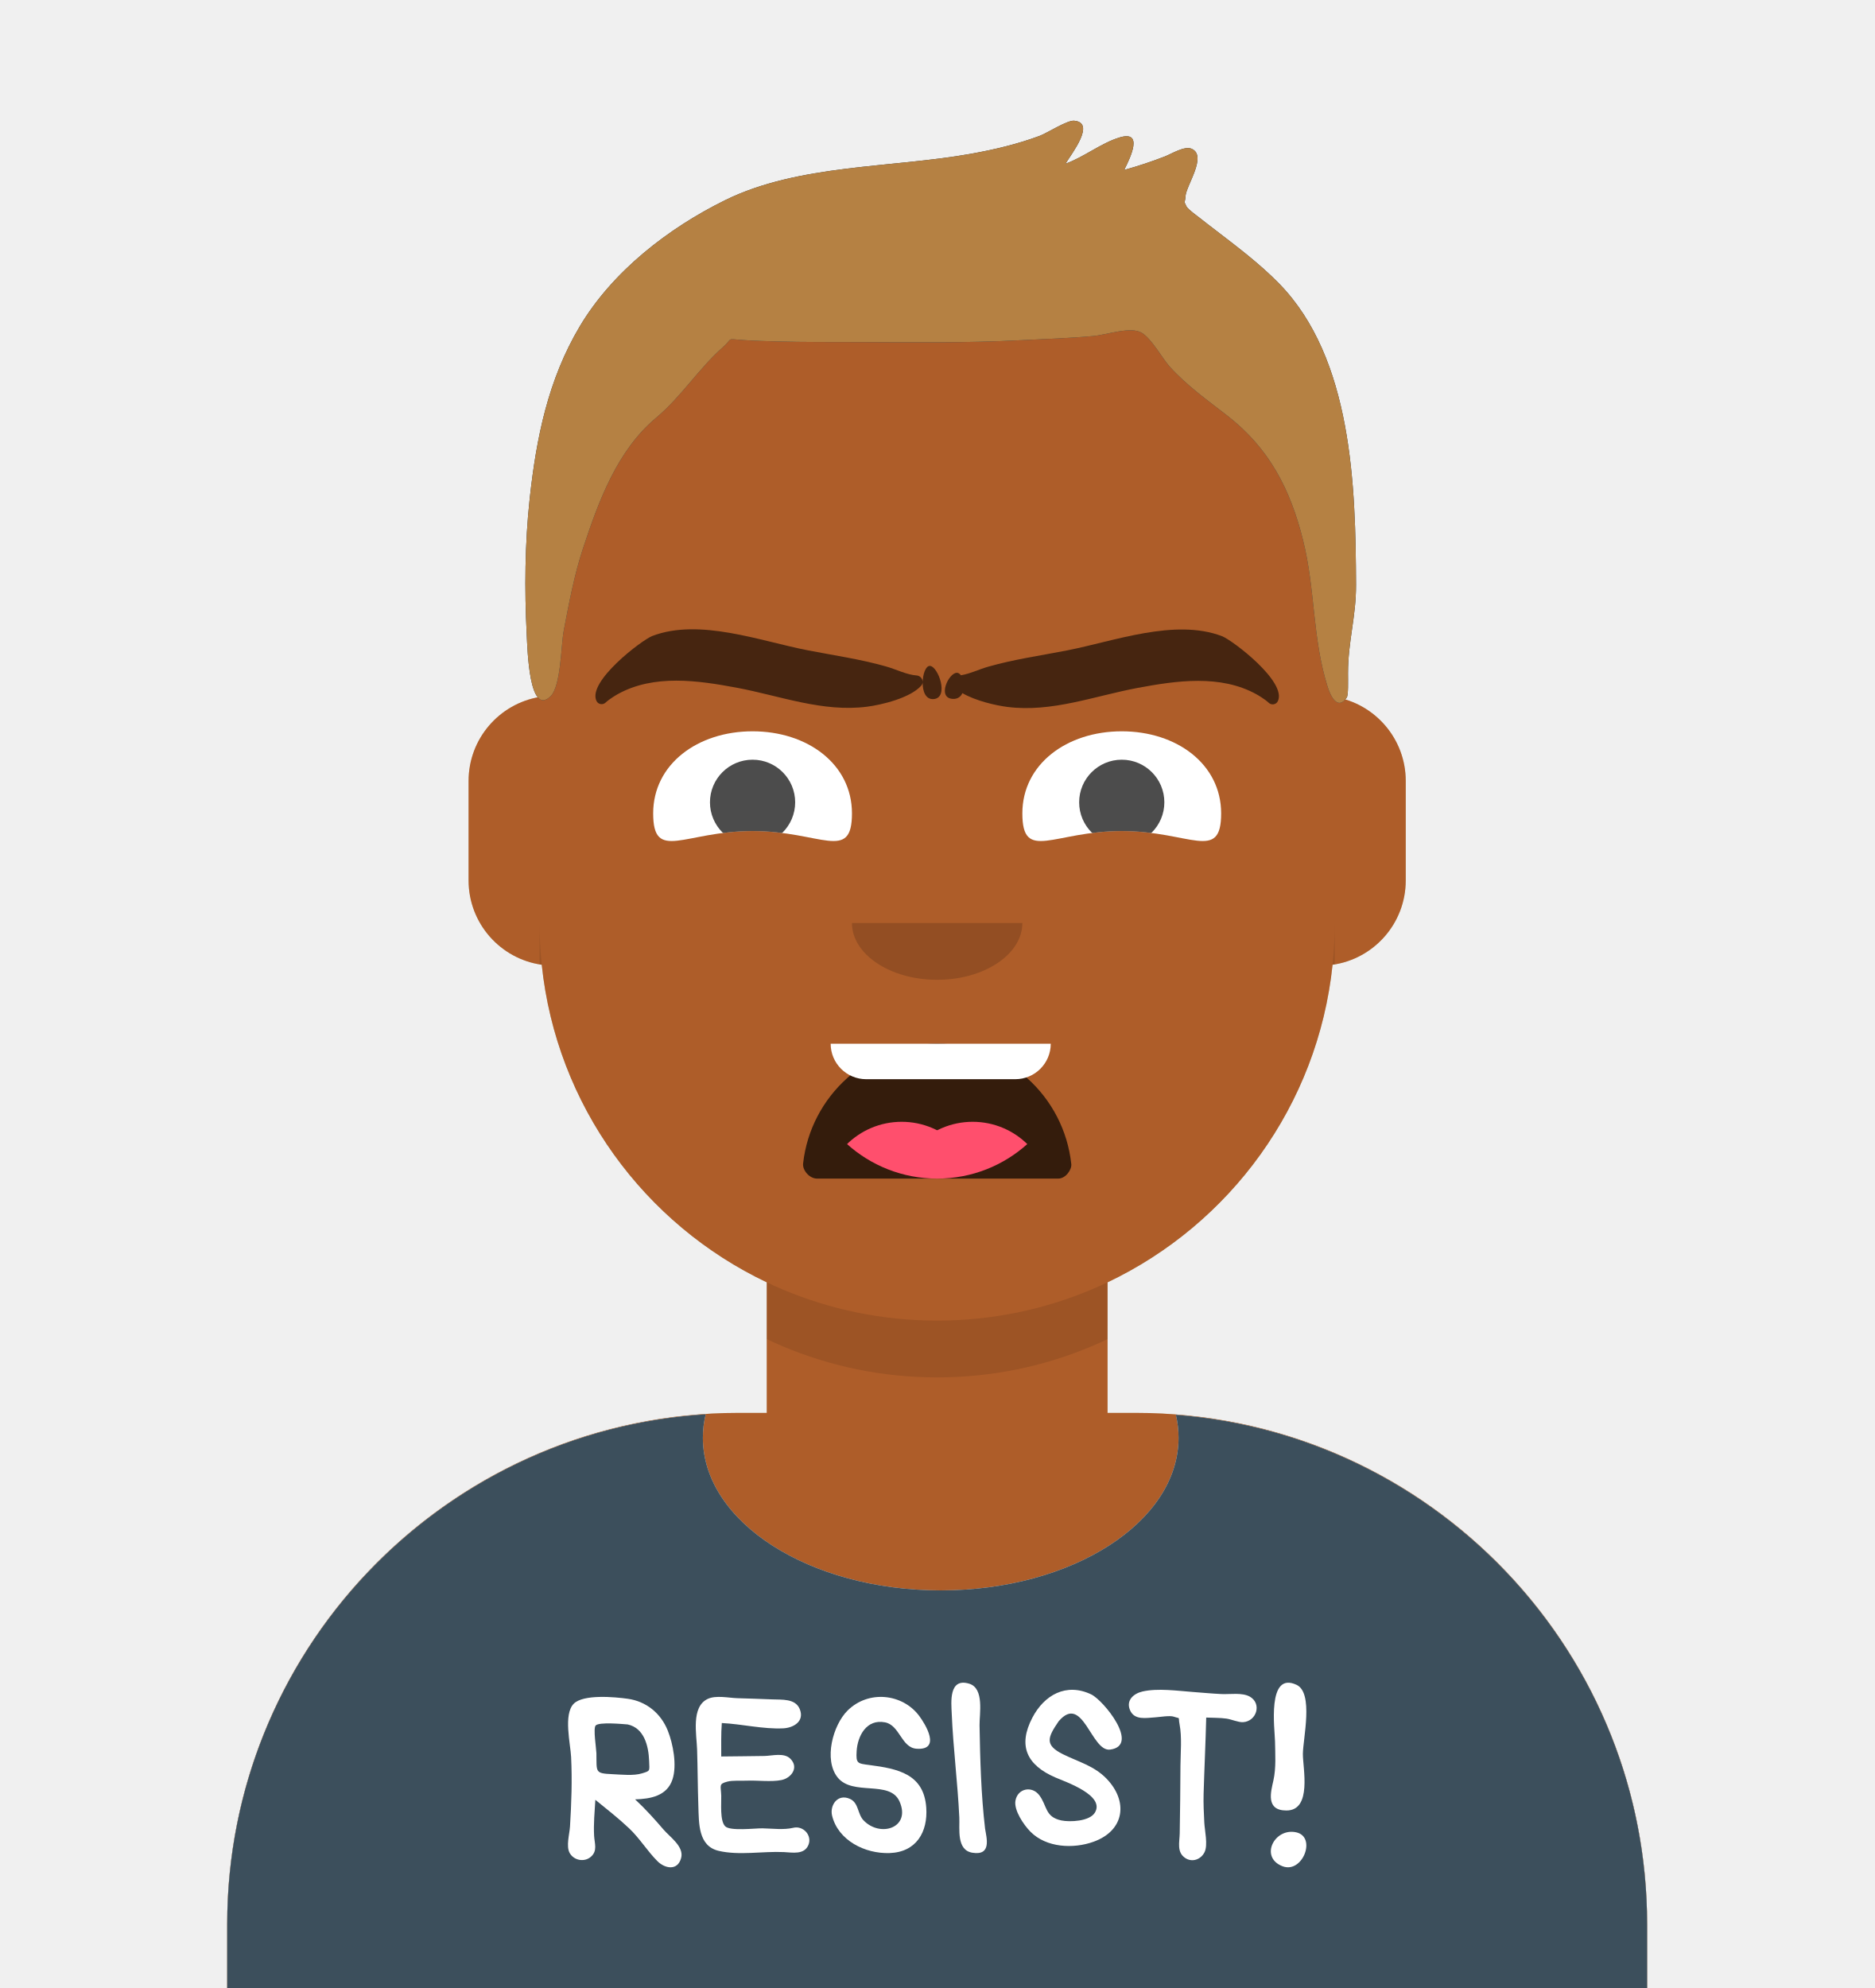
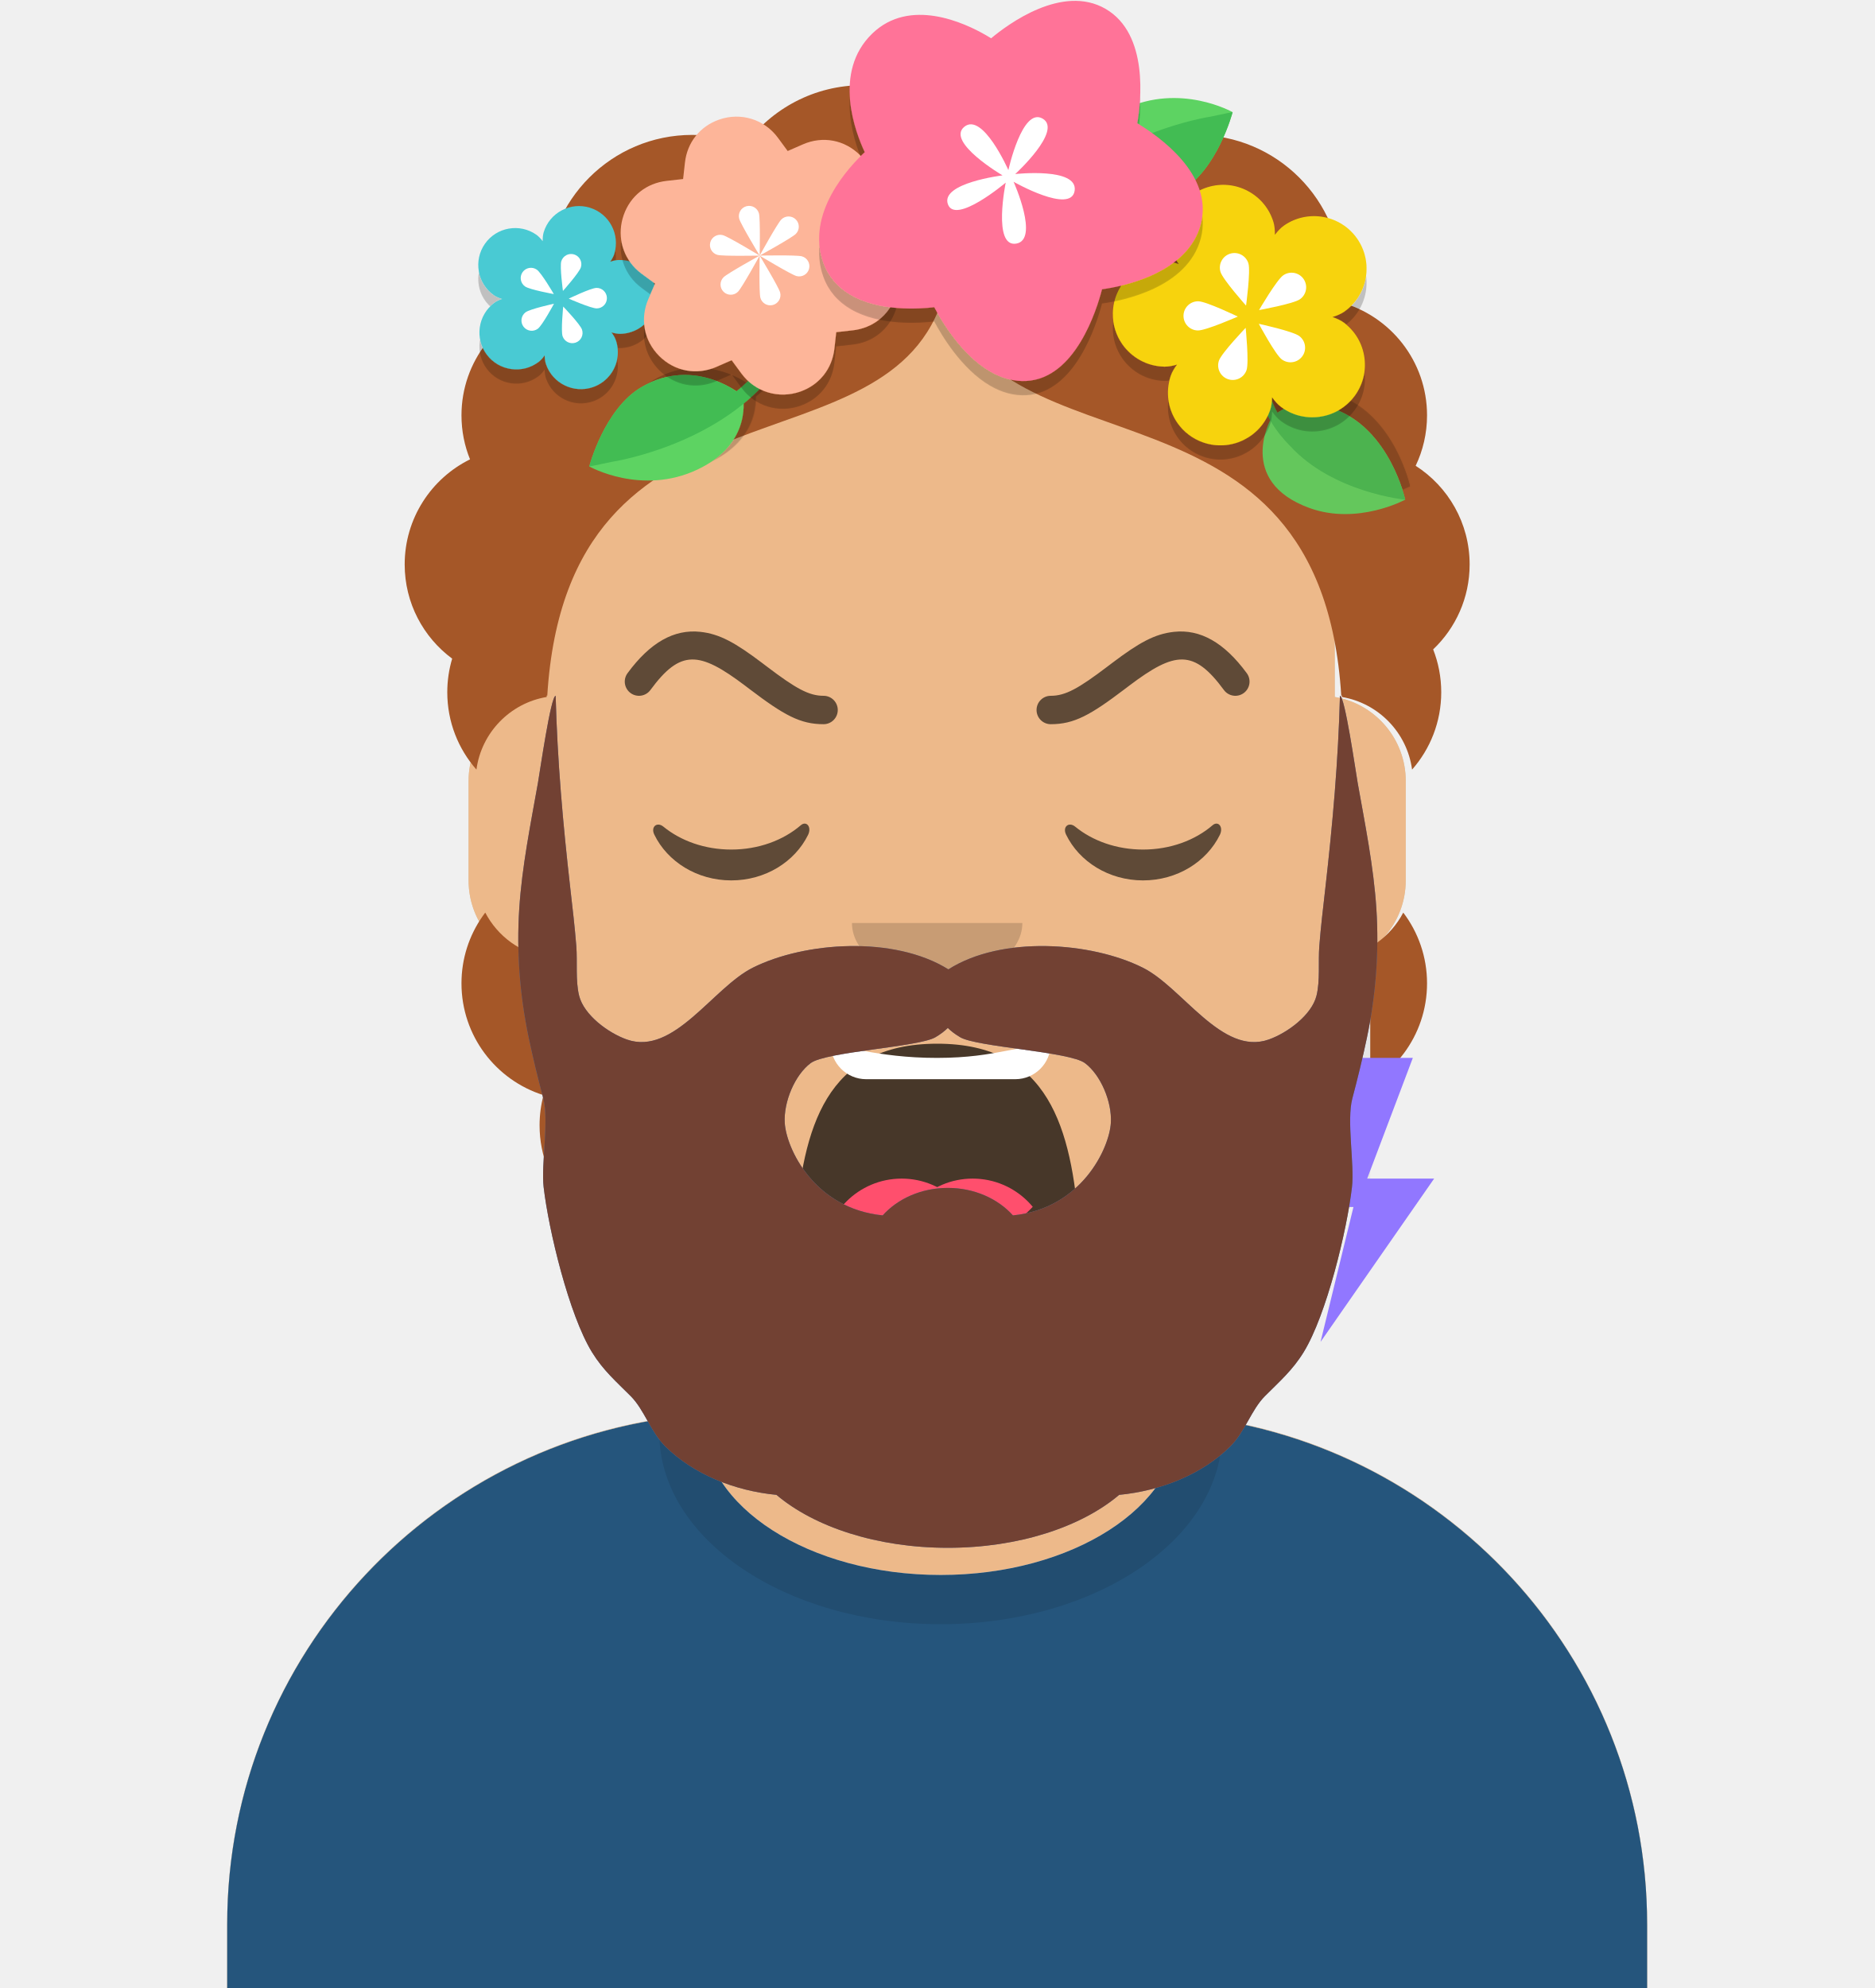
<svg xmlns="http://www.w3.org/2000/svg" xmlns:xlink="http://www.w3.org/1999/xlink" width="264px" height="280px" viewBox="0 0 264 280" version="1.1">
  <defs>
    <path d="M100,0 C130.928,-5.68137151e-15 156,25.072 156,56 L156.001,62.166 C161.676,63.119 166,68.054 166,74 L166,88 C166,94.052 161.519,99.058 155.694,99.881 C153.628,119.686 141.238,136.422 124.001,144.61 L124,163 L128,163 C167.765,163 200,195.235 200,235 L200,244 L0,244 L0,235 C-4.86974701e-15,195.235 32.235,163 72,163 L76,163 L76,144.611 C58.763,136.422 46.372,119.687 44.305,99.881 C38.481,99.058 34,94.052 34,88 L34,74 C34,68.054 38.325,63.118 44,62.166 L44,56 C44,25.072 69.072,5.68137151e-15 100,0 Z" id="transparent_path-1" />
    <path d="M83,36.348 C83,52.629 105.162,65.828 132.5,65.828 C159.838,65.828 182,52.629 182,36.348 C182,34.985 181.845,33.645 181.544,32.331 C210.784,41.488 232,68.792 232,101.052 L232,110 L32,110 L32,101.052 C32,68.397 53.739,40.82 83.534,32.002 C83.182,33.421 83,34.871 83,36.348 Z" id="transparent_path-3" />
    <rect id="transparent_path-5" x="0" y="0" width="264" height="280" />
    <path d="M74,0 C114.869,0 148,33.131 148,74 L148,84.148 L148,197.608 C135.525,187.237 119.491,181 102,181 L102,181 L98,181 L98,162.611 C115.531,154.283 128.048,137.115 129.791,116.867 C135.569,116.002 140,111.019 140,105 L140,105 L140,92 C140,87.354 137.359,83.324 133.497,81.33 C132.724,81.05 131.952,80.748 131.181,80.426 C130.795,80.32 130.401,80.233 130,80.166 L130,80.166 L130,79.917 C117.224,74.234 104.878,63.071 96.11,47.885 C93.175,42.801 90.831,37.595 89.066,32.397 C80.431,42.941 67.745,53.602 52.342,62.495 C42.778,68.017 33.147,72.291 24,75.266 L24,137.247 C29.602,148.318 38.773,157.278 50,162.611 L50,162.611 L50,181 L46,181 C38.327,181 30.935,182.2 24,184.423 L24,230 C24,244.106 13.569,255.776 0,257.716 L0,74 C0,33.131 33.131,0 74,0 Z" id="transparent_path-7" />
  </defs>
  <g id="transparent_Avataaar/Default" stroke="none" stroke-width="1" fill="none" fill-rule="evenodd">
    <g id="transparent_Body" transform="translate(32, 36)">
      <mask id="transparent_mask-2" fill="white">
        <use xlink:href="#transparent_path-1" />
      </mask>
      <use fill="#D0C6AC" xlink:href="#transparent_path-1" />
-       <g id="transparent_Skin-Color" mask="url(#transparent_mask-2)" fill="#AE5D29">
+       <g id="transparent_Skin-Color" mask="url(#transparent_mask-2)" fill="#EDB98A">
        <g transform="translate(-32, 0)" id="transparent_Color">
          <rect x="0" y="0" width="264" height="244" />
        </g>
      </g>
      <path d="M44,94 C44,124.928 69.072,150 100,150 C130.928,150 156,124.928 156,94 L156,94 L156,102 C156,132.928 130.928,158 100,158 C69.072,158 44,132.928 44,102 Z" id="transparent_Neck-Shadow" fill-opacity="0.1" fill="#000000" mask="url(#transparent_mask-2)" />
    </g>
    <g id="transparent_Clothing" transform="translate(0, 170)">
      <defs>
-         <path d="M99,32.5 C99,44.374 113.998,54 132.5,54 C151.002,54 166,44.374 166,32.5 C166,31.402 165.872,30.323 165.624,29.269 C202.76,32.137 232,63.18 232,101.052 L232,110 L32,110 L32,101.052 C32,62.834 61.776,31.571 99.395,29.197 C99.134,30.274 99,31.377 99,32.5 Z" id="graphic_shirt_path-1" />
+         <path d="M99,30.348 C99,42.211 113.998,51.828 132.5,51.828 C151.002,51.828 166,42.211 166,30.348 C166,29.995 165.987,29.644 165.96,29.295 C202.936,32.325 232,63.294 232,101.052 L232,110 L32,110 L32,101.052 C32,62.952 61.593,31.764 99.047,29.219 C99.015,29.595 99,29.97 99,30.348 Z" id="shirt_crew_neck_path-1" />
      </defs>
-       <g id="graphic_shirt_Clothing/Graphic-Shirt" stroke="none" stroke-width="1" fill="none" fill-rule="evenodd">
-         <mask id="graphic_shirt_mask-2" fill="white">
-           <use xlink:href="#graphic_shirt_path-1" />
+       <g id="shirt_crew_neck_Clothing/Shirt-Crew-Neck" stroke="none" stroke-width="1" fill="none" fill-rule="evenodd">
+         <mask id="shirt_crew_neck_mask-2" fill="white">
+           <use xlink:href="#shirt_crew_neck_path-1" />
        </mask>
-         <use id="graphic_shirt_Clothes" fill="#E6E6E6" xlink:href="#graphic_shirt_path-1" />
-         <g id="graphic_shirt_Fabric-Color" mask="url(#graphic_shirt_mask-2)" fill="#3C4F5C">
-           <rect id="graphic_shirt_🖍Color" x="0" y="0" width="264" height="110" />
+         <use id="shirt_crew_neck_Clothes" fill="#E6E6E6" xlink:href="#shirt_crew_neck_path-1" />
+         <g id="shirt_crew_neck_Fabric-Color" mask="url(#shirt_crew_neck_mask-2)" fill="#25557C">
+           <rect id="shirt_crew_neck_🖍Color" x="0" y="0" width="264" height="110" />
        </g>
-         <g id="graphic_shirt_Graphic" fill="#FFFFFF" transform="translate(77, 58)">
-           <g id="resist_Clothing/Graphic/Resist" stroke="none" stroke-width="1" fill="none" fill-rule="evenodd">
-             <g id="resist_Resist" transform="translate(3, 9)" fill="#FFFFFF">
-               <path d="M102.565,21.071 C99.483,20.405 97.373,24.606 100.653,25.855 C103.468,26.927 105.498,21.71 102.565,21.071" id="resist_!" />
-               <path d="M101.191,18 C104.848,18 103.499,12.019 103.512,10.035 C103.526,7.898 105.057,1.439 102.623,0.301 C98.406,-1.67 99.562,6.626 99.588,8.269 C99.616,10.085 99.755,11.989 99.359,13.777 C99.01,15.357 98.23,18 101.191,18" id="resist_H" />
-               <path d="M96.058,1.974 C94.976,1.352 93.257,1.654 92.071,1.6 C90.722,1.539 89.381,1.405 88.036,1.307 C85.859,1.147 83.08,0.744 80.918,1.239 C79.692,1.519 78.58,2.464 79.157,3.847 C79.777,5.336 81.46,4.952 82.737,4.877 C83.322,4.842 84.77,4.588 85.342,4.788 C86.339,5.139 85.915,4.68 86.143,5.855 C86.492,7.662 86.283,9.855 86.268,11.693 C86.242,14.867 86.232,18.057 86.165,21.229 C86.139,22.465 85.724,23.861 86.922,24.677 C87.92,25.357 89.138,24.902 89.655,23.884 C90.169,22.871 89.681,20.817 89.626,19.688 C89.56,18.341 89.49,17.012 89.529,15.663 C89.633,12.078 89.811,8.496 89.897,4.909 C90.84,4.955 91.819,4.927 92.753,5.058 C93.436,5.154 94.418,5.594 95.075,5.559 C96.974,5.458 97.769,2.972 96.058,1.974" id="resist_C" />
-               <path d="M67.722,8.813 C67.71,8.76 67.64,8.169 67.722,8.813 M67.685,8.537 C67.689,8.562 67.686,8.545 67.685,8.537 M69.117,5.427 C72.533,1.446 73.7,9.774 76.363,9.422 C80.623,8.858 75.422,2.469 73.694,1.646 C70.179,-0.029 67.089,1.726 65.417,4.913 C63.319,8.912 64.647,11.621 68.675,13.357 C70.146,13.992 75.714,15.885 74.205,18.316 C73.445,19.54 70.679,19.645 69.505,19.402 C67.149,18.916 67.516,17.316 66.37,15.829 C65.337,14.489 63.34,14.882 63.028,16.61 C62.783,17.968 64.198,20.035 65.143,20.99 C67.376,23.246 71.183,23.427 74.03,22.4 C78.416,20.817 78.947,16.691 75.836,13.495 C74.087,11.7 71.903,11.155 69.723,10.077 C67.078,8.771 67.573,7.687 69.117,5.427" id="resist_A" />
-               <path d="M58.75,20.568 C58.186,15.743 58.054,10.851 57.97,6.005 C57.943,4.451 58.676,0.799 56.517,0.14 C53.602,-0.749 53.989,2.832 54.05,4.304 C54.255,9.217 54.892,14.093 55.121,19 C55.194,20.557 54.692,23.574 56.952,23.946 C59.703,24.4 58.96,21.865 58.75,20.568" id="resist_E" />
-               <path d="M49.472,4.679 C47.112,1.521 42.318,1.011 39.382,3.922 C37.31,5.976 36.005,10.841 37.966,13.325 C40.09,16.016 45.321,13.657 46.691,16.708 C48.373,20.451 43.961,21.856 41.617,19.371 C40.774,18.477 40.958,16.917 39.716,16.364 C37.954,15.579 36.853,17.292 37.2,18.723 C38.048,22.224 41.852,24.113 45.301,23.995 C49.069,23.865 50.703,21.018 50.464,17.596 C50.134,12.86 46.479,12.119 42.475,11.597 C40.776,11.376 40.553,11.397 40.658,9.645 C40.786,7.527 42.028,5.078 44.649,5.582 C46.755,5.987 46.943,9.153 49.104,9.3 C52.6,9.539 50.36,5.867 49.472,4.679" id="resist_P" />
-               <path d="M31.721,20.438 C30.384,20.758 28.758,20.536 27.394,20.511 C26.341,20.492 22.82,20.938 22.133,20.215 C21.373,19.415 21.62,16.968 21.588,15.929 C21.542,14.475 21.184,14.26 22.46,13.93 C23.209,13.736 24.367,13.833 25.142,13.798 C26.657,13.728 28.607,14.009 30.072,13.71 C31.441,13.43 32.574,11.959 31.322,10.706 C30.436,9.818 28.78,10.295 27.691,10.32 C25.657,10.366 23.622,10.356 21.588,10.392 C21.596,8.824 21.545,7.245 21.667,5.681 C24.514,5.822 27.479,6.563 30.326,6.427 C31.767,6.357 33.365,5.435 32.637,3.696 C32.012,2.206 30.115,2.41 28.793,2.351 C27.14,2.276 25.485,2.238 23.831,2.181 C22.607,2.139 20.826,1.736 19.672,2.288 C17.31,3.418 18.121,7.299 18.187,9.4 C18.271,12.066 18.272,14.668 18.364,17.356 C18.448,19.789 18.327,22.997 21.216,23.681 C24.105,24.365 27.461,23.714 30.408,23.857 C31.617,23.915 33.269,24.267 33.863,22.861 C34.432,21.512 33.133,20.087 31.721,20.438" id="resist_M" />
-               <path d="M8.41,5.879 C10.731,6.381 11.352,8.894 11.431,11.029 C11.484,12.49 11.613,12.402 10.427,12.769 C9.237,13.137 7.507,12.938 6.288,12.885 C3.745,12.776 4.053,12.607 4.004,9.94 C3.992,9.315 3.529,6.436 3.896,6.03 C4.372,5.502 7.735,5.827 8.41,5.879 M13.487,20.718 C12.197,19.214 10.901,17.777 9.453,16.432 C11.611,16.372 13.956,15.959 14.723,13.613 C15.371,11.631 14.808,8.613 14.055,6.741 C13.061,4.271 10.993,2.622 8.42,2.263 C6.624,2.012 2.142,1.59 0.8,2.973 C-0.665,4.482 0.352,8.622 0.442,10.47 C0.602,13.741 0.486,16.988 0.285,20.255 C0.221,21.31 -0.297,23.042 0.244,23.992 C0.844,25.046 2.303,25.309 3.213,24.529 C4.197,23.685 3.742,22.651 3.681,21.568 C3.588,19.892 3.756,18.164 3.855,16.494 C5.463,17.806 7.106,19.085 8.617,20.516 C10.11,21.93 11.181,23.718 12.608,25.143 C13.618,26.153 15.427,26.568 15.938,24.695 C16.377,23.087 14.367,21.744 13.487,20.718" id="resist_I" />
-             </g>
+         <g id="shirt_crew_neck_Shadowy" opacity="0.6" mask="url(#shirt_crew_neck_mask-2)" fill="#000000" fill-opacity="0.16">
+           <g transform="translate(92, 4)" id="shirt_crew_neck_Hola-👋🏼">
+             <ellipse cx="40.5" cy="27.848" rx="39.635" ry="26.914" />
          </g>
        </g>
      </g>
    </g>
    <g id="transparent_Face" transform="translate(76, 82)" fill="#000000">
      <g id="transparent_Mouth" transform="translate(2, 52)">
        <defs>
-           <path d="M35.118,15.128 C36.176,24.62 44.226,32 54,32 C63.804,32 71.874,24.574 72.892,15.04 C72.974,14.273 72.117,13 71.043,13 C56.149,13 44.738,13 37.087,13 C36.007,13 35.012,14.178 35.118,15.128 Z" id="concerned_path-1" />
+           <path d="M34.008,15.136 C35.128,29.124 38.235,40.993 53.996,41 C69.758,41.007 72.917,29.057 73.994,15.006 C74.081,13.876 73.174,13 72.037,13 C65.351,13 62.67,14.994 53.989,15 C45.309,15.006 40.757,13 36.092,13 C34.949,13 33.896,13.737 34.008,15.136 Z" id="scream_open_path-1" />
        </defs>
-         <g id="concerned_Mouth/Concerned" stroke="none" stroke-width="1" fill="none" fill-rule="evenodd">
-           <mask id="concerned_mask-2" fill="white">
-             <use xlink:href="#concerned_path-1" />
+         <g id="scream_open_Mouth/Scream-Open" stroke="none" stroke-width="1" fill="none" fill-rule="evenodd">
+           <mask id="scream_open_mask-2" fill="white">
+             <use xlink:href="#scream_open_path-1" />
          </mask>
-           <use id="concerned_Mouth" fill-opacity="0.7" fill="#000000" transform="translate(54.00364, 22.5) scale(1, -1) translate(-54.00364, -22.5) " xlink:href="#concerned_path-1" />
-           <path d="M44,2 L65,2 C67.761,2 70,4.239 70,7 L70,13 C70,15.761 67.761,18 65,18 L44,18 C41.239,18 39,15.761 39,13 L39,7 C39,4.239 41.239,2 44,2 Z" id="concerned_Teeth" fill="#FFFFFF" mask="url(#concerned_mask-2)" />
-           <g id="concerned_Tongue" mask="url(#concerned_mask-2)" fill="#FF4F6D">
-             <g transform="translate(38, 24)">
-               <circle id="concerned_friend?" cx="11" cy="11" r="11" />
-               <circle id="concerned_How-you-doing" cx="21" cy="11" r="11" />
+           <use id="scream_open_Mouth" fill-opacity="0.7" fill="#000000" transform="translate(54, 27) scale(1, -1) translate(-54, -27) " xlink:href="#scream_open_path-1" />
+           <path d="M44,2 L65,2 C67.761,2 70,4.239 70,7 L70,13 C70,15.761 67.761,18 65,18 L44,18 C41.239,18 39,15.761 39,13 L39,7 C39,4.239 41.239,2 44,2 Z" id="scream_open_Teeth" fill="#FFFFFF" mask="url(#scream_open_mask-2)" />
+           <g id="scream_open_Tongue" mask="url(#scream_open_mask-2)" fill="#FF4F6D">
+             <g transform="translate(38, 32)" id="scream_open_Say-ahhhh">
+               <circle cx="11" cy="11" r="11" />
+               <circle cx="21" cy="11" r="11" />
            </g>
          </g>
        </g>
      </g>
      <g id="transparent_Nose" transform="translate(28, 40)" fill-opacity="0.16">
        <g id="default_Nose/Default" stroke="none" stroke-width="1" fill="none" fill-rule="evenodd" fill-opacity="0.16">
          <path d="M16,8 C16,12.418 21.373,16 28,16 L28,16 C34.627,16 40,12.418 40,8" id="default_Nose" fill="#000000" />
        </g>
      </g>
      <g id="transparent_Eyes" transform="translate(0, 8)">
-         <defs>
-           <path d="M14,14.048 C23.61,14.048 28,18.499 28,11.562 C28,4.624 21.732,0 14,0 C6.268,0 0,4.624 0,11.562 C0,18.499 4.39,14.048 14,14.048 Z" id="squint_path-1" />
-           <path d="M14,14.048 C23.61,14.048 28,18.499 28,11.562 C28,4.624 21.732,0 14,0 C6.268,0 0,4.624 0,11.562 C0,18.499 4.39,14.048 14,14.048 Z" id="squint_path-3" />
-         </defs>
-         <g id="squint_Eyes/Squint-😊" stroke="none" stroke-width="1" fill="none" fill-rule="evenodd">
-           <g id="squint_Eye" transform="translate(16, 13)">
-             <mask id="squint_mask-2" fill="white">
-               <use xlink:href="#squint_path-1" />
-             </mask>
-             <use id="squint_The-white-stuff" fill="#FFFFFF" xlink:href="#squint_path-1" />
-             <circle fill-opacity="0.7" fill="#000000" mask="url(#squint_mask-2)" cx="14" cy="10" r="6" />
-           </g>
-           <g id="squint_Eye" transform="translate(68, 13)">
-             <mask id="squint_mask-4" fill="white">
-               <use xlink:href="#squint_path-3" />
-             </mask>
-             <use id="squint_Eyeball-Mask" fill="#FFFFFF" xlink:href="#squint_path-3" />
-             <circle fill-opacity="0.7" fill="#000000" mask="url(#squint_mask-4)" cx="14" cy="10" r="6" />
-           </g>
+         <g id="closed_Eyes/Closed-😌" stroke="none" stroke-width="1" fill="none" fill-rule="evenodd" fill-opacity="0.6">
+           <path d="M16.16,32.447 C18.007,28.649 22.164,26 26.998,26 C31.814,26 35.959,28.63 37.815,32.407 C38.367,33.529 37.582,34.447 36.791,33.767 C34.34,31.66 30.859,30.344 26.998,30.344 C23.257,30.344 19.874,31.579 17.438,33.572 C16.547,34.3 15.62,33.558 16.16,32.447 Z" id="closed_Closed-Eye" fill="#000000" transform="translate(27, 30) scale(1, -1) translate(-27, -30) " />
+           <path d="M74.16,32.447 C76.007,28.649 80.164,26 84.998,26 C89.814,26 93.959,28.63 95.815,32.407 C96.367,33.529 95.582,34.447 94.791,33.767 C92.34,31.66 88.859,30.344 84.998,30.344 C81.257,30.344 77.874,31.579 75.438,33.572 C74.547,34.3 73.62,33.558 74.16,32.447 Z" id="closed_Closed-Eye" fill="#000000" transform="translate(85, 30) scale(1, -1) translate(-85, -30) " />
        </g>
      </g>
      <g id="transparent_Eyebrow" fill-opacity="0.6">
-         <g id="unibrow_natural_Eyebrow/Natural/Unibrow-Natural" stroke="none" stroke-width="1" fill="none" fill-rule="evenodd" fill-opacity="0.6">
-           <path d="M57.001,12 C57,11.996 57,11.996 57.001,12 M96.281,8.15 C97.724,8.76 105.242,14.894 103.823,17.572 C103.563,18.062 102.91,18.144 102.525,17.751 C101.998,17.215 100.988,16.584 100.86,16.508 C95.856,13.497 89.636,14.19 84.172,15.015 C78.015,15.946 71.949,18.077 65.703,17.051 C64.113,16.789 61.31,16.058 59.458,14.891 C59.217,15.381 58.773,15.717 58.075,15.655 C55.845,15.457 57.592,12 58.763,12 C58.988,12 59.183,12.142 59.336,12.369 C60.626,12.208 61.918,11.617 63.241,11.291 C66.928,10.38 70.689,9.987 74.428,9.389 C81.09,8.324 89.747,5.392 96.281,8.15 Z" id="unibrow_natural_Kahlo" fill="#000000" transform="translate(80.5, 12.5) rotate(-2) translate(-80.5, -12.5) " />
-           <path d="M54.999,12 C55,11.996 55,11.996 54.999,12 M15.719,8.15 C22.253,5.392 30.91,8.324 37.572,9.389 C41.311,9.987 45.072,10.38 48.759,11.291 C50.242,11.657 51.685,12.354 53.131,12.413 C53.833,12.441 54.267,13.276 53.815,13.824 C52.332,15.618 48.327,16.717 46.297,17.051 C40.051,18.077 33.985,15.946 27.828,15.015 C22.364,14.19 16.144,13.497 11.14,16.508 C11.012,16.584 10.002,17.215 9.475,17.751 C9.09,18.144 8.437,18.062 8.177,17.572 C6.758,14.894 14.276,8.76 15.719,8.15 Z M54.934,11 C56.105,11 57.852,15.402 55.622,15.653 C53.392,15.904 53.763,11 54.934,11 Z" id="unibrow_natural_Frida" fill="#000000" transform="translate(32.34868, 12.5) rotate(2) translate(-32.34868, -12.5) " />
+         <g id="angry_Eyebrow/Outline/Angry" stroke="none" stroke-width="1" fill="none" fill-rule="evenodd" fill-opacity="0.6">
+           <path d="M15.611,15.185 C19.852,9.416 22.489,9.701 28.924,14.556 C29.106,14.694 29.221,14.781 29.594,15.064 C34.422,18.726 36.708,20 40,20 C41.105,20 42,19.105 42,18 C42,16.895 41.105,16 40,16 C37.934,16 36.099,14.978 32.011,11.877 C31.636,11.592 31.519,11.504 31.333,11.364 C27.574,8.527 25.374,7.287 22.638,6.992 C18.954,6.594 15.58,8.474 12.389,12.815 C11.734,13.705 11.925,14.957 12.815,15.611 C13.705,16.266 14.957,16.075 15.611,15.185 Z" id="angry_Eyebrow" fill="#000000" fill-rule="nonzero" />
+           <path d="M73.611,15.185 C77.852,9.416 80.489,9.701 86.924,14.556 C87.106,14.694 87.221,14.781 87.594,15.064 C92.422,18.726 94.708,20 98,20 C99.105,20 100,19.105 100,18 C100,16.895 99.105,16 98,16 C95.934,16 94.099,14.978 90.011,11.877 C89.636,11.592 89.519,11.504 89.333,11.364 C85.574,8.527 83.374,7.287 80.638,6.992 C76.954,6.594 73.58,8.474 70.389,12.815 C69.734,13.705 69.925,14.957 70.815,15.611 C71.705,16.266 72.957,16.075 73.611,15.185 Z" id="angry_Eyebrow" fill="#000000" fill-rule="nonzero" transform="translate(84.99993, 13.47006) scale(-1, 1) translate(-84.99993, -13.47006) " />
        </g>
      </g>
    </g>
    <g id="transparent_Top">
      <defs>
-         <path d="M180.15,39.92 C177.39,37.1 174.186,34.707 171.069,32.307 C170.382,31.777 169.683,31.261 169.011,30.712 C168.858,30.587 167.292,29.466 167.105,29.053 C166.654,28.06 166.915,28.833 166.977,27.649 C167.056,26.151 170.111,21.919 167.831,20.949 C166.828,20.522 165.04,21.658 164.078,22.033 C162.196,22.767 160.292,23.393 158.347,23.933 C159.279,22.076 161.055,18.359 157.716,19.354 C155.114,20.129 152.69,22.122 150.076,23.059 C150.941,21.642 154.4,17.248 151.274,17.002 C150.302,16.926 147.471,18.75 146.424,19.14 C143.287,20.305 140.083,21.059 136.79,21.653 C125.592,23.671 112.497,23.095 102.137,28.193 C94.149,32.124 86.263,38.222 81.648,45.988 C77.201,53.473 75.538,61.664 74.607,70.241 C73.924,76.536 73.868,83.043 74.188,89.36 C74.292,91.43 74.525,100.971 77.532,98.081 C79.03,96.642 79.019,90.828 79.396,88.86 C80.147,84.945 80.87,81.013 82.122,77.223 C84.328,70.544 86.931,63.43 92.427,58.83 C95.954,55.878 98.431,51.889 101.806,48.911 C103.322,47.574 102.165,47.713 104.603,47.889 C106.241,48.006 107.885,48.051 109.526,48.094 C113.322,48.193 117.124,48.168 120.921,48.181 C128.568,48.209 136.179,48.317 143.819,47.916 C147.214,47.739 150.618,47.642 154.004,47.328 C155.895,47.153 159.251,45.941 160.808,46.867 C162.233,47.714 163.713,50.482 164.736,51.615 C167.154,54.294 170.036,56.339 172.862,58.535 C178.757,63.115 181.732,68.867 183.523,76.023 C185.306,83.153 184.806,89.768 187.013,96.785 C187.402,98.018 188.429,100.145 189.695,98.239 C189.93,97.885 189.87,95.939 189.87,94.819 C189.87,90.3 191.014,86.908 191,82.359 C190.944,68.527 190.496,50.491 180.15,39.92 Z" id="short_flat_path-1" />
+         <filter x="-15.4%" y="-26.7%" width="130.8%" height="153.3%" filterUnits="objectBoundingBox" id="frida_filter-1">
+           <feOffset dx="0" dy="2" in="SourceAlpha" result="shadowOffsetOuter1" />
+           <feColorMatrix values="0 0 0 0 0   0 0 0 0 0   0 0 0 0 0  0 0 0 0.2 0" type="matrix" in="shadowOffsetOuter1" result="shadowMatrixOuter1" />
+           <feMerge>
+             <feMergeNode in="shadowMatrixOuter1" />
+             <feMergeNode in="SourceGraphic" />
+           </feMerge>
+         </filter>
+         <filter x="-26.7%" y="-13.8%" width="153.3%" height="127.6%" filterUnits="objectBoundingBox" id="frida_filter-2">
+           <feOffset dx="0" dy="2" in="SourceAlpha" result="shadowOffsetOuter1" />
+           <feColorMatrix values="0 0 0 0 0   0 0 0 0 0   0 0 0 0 0  0 0 0 0.2 0" type="matrix" in="shadowOffsetOuter1" result="shadowMatrixOuter1" />
+           <feMerge>
+             <feMergeNode in="shadowMatrixOuter1" />
+             <feMergeNode in="SourceGraphic" />
+           </feMerge>
+         </filter>
+         <filter x="-26.7%" y="-13.8%" width="153.3%" height="127.6%" filterUnits="objectBoundingBox" id="frida_filter-3">
+           <feOffset dx="0" dy="2" in="SourceAlpha" result="shadowOffsetOuter1" />
+           <feColorMatrix values="0 0 0 0 0   0 0 0 0 0   0 0 0 0 0  0 0 0 0.2 0" type="matrix" in="shadowOffsetOuter1" result="shadowMatrixOuter1" />
+           <feMerge>
+             <feMergeNode in="shadowMatrixOuter1" />
+             <feMergeNode in="SourceGraphic" />
+           </feMerge>
+         </filter>
+         <filter x="-15.4%" y="-15.4%" width="130.8%" height="130.8%" filterUnits="objectBoundingBox" id="frida_filter-4">
+           <feOffset dx="0" dy="2" in="SourceAlpha" result="shadowOffsetOuter1" />
+           <feColorMatrix values="0 0 0 0 0   0 0 0 0 0   0 0 0 0 0  0 0 0 0.2 0" type="matrix" in="shadowOffsetOuter1" result="shadowMatrixOuter1" />
+           <feMerge>
+             <feMergeNode in="shadowMatrixOuter1" />
+             <feMergeNode in="SourceGraphic" />
+           </feMerge>
+         </filter>
+         <filter x="-10.0%" y="-10.0%" width="120.0%" height="120.0%" filterUnits="objectBoundingBox" id="frida_filter-5">
+           <feOffset dx="0" dy="2" in="SourceAlpha" result="shadowOffsetOuter1" />
+           <feColorMatrix values="0 0 0 0 0   0 0 0 0 0   0 0 0 0 0  0 0 0 0.2 0" type="matrix" in="shadowOffsetOuter1" result="shadowMatrixOuter1" />
+           <feMerge>
+             <feMergeNode in="shadowMatrixOuter1" />
+             <feMergeNode in="SourceGraphic" />
+           </feMerge>
+         </filter>
+         <filter x="-10.8%" y="-10.8%" width="121.6%" height="121.6%" filterUnits="objectBoundingBox" id="frida_filter-6">
+           <feOffset dx="0" dy="2" in="SourceAlpha" result="shadowOffsetOuter1" />
+           <feColorMatrix values="0 0 0 0 0   0 0 0 0 0   0 0 0 0 0  0 0 0 0.2 0" type="matrix" in="shadowOffsetOuter1" result="shadowMatrixOuter1" />
+           <feMerge>
+             <feMergeNode in="shadowMatrixOuter1" />
+             <feMergeNode in="SourceGraphic" />
+           </feMerge>
+         </filter>
+         <filter x="-7.3%" y="-7.4%" width="114.5%" height="114.8%" filterUnits="objectBoundingBox" id="frida_filter-7">
+           <feOffset dx="0" dy="2" in="SourceAlpha" result="shadowOffsetOuter1" />
+           <feColorMatrix values="0 0 0 0 0   0 0 0 0 0   0 0 0 0 0  0 0 0 0.2 0" type="matrix" in="shadowOffsetOuter1" result="shadowMatrixOuter1" />
+           <feMerge>
+             <feMergeNode in="shadowMatrixOuter1" />
+             <feMergeNode in="SourceGraphic" />
+           </feMerge>
+         </filter>
      </defs>
-       <g id="short_flat_Top/Short-Hair/Short-Flat" stroke="none" stroke-width="1" fill="none" fill-rule="evenodd">
-         <g id="short_flat_Facial-Hair" transform="translate(49, 72)" />
-         <mask id="short_flat_mask-2" fill="white">
-           <use xlink:href="#short_flat_path-1" />
-         </mask>
-         <use id="short_flat_Short-Hair" fill="#1F3140" xlink:href="#short_flat_path-1" />
-         <g id="short_flat_Hair-Color" mask="url(#short_flat_mask-2)" fill="#B58143">
-           <g transform="translate(1, 0)" id="short_flat_Color">
-             <rect x="0" y="0" width="264" height="280" />
+       <g id="frida_Top/Long-Hair/Frida" stroke="none" stroke-width="1" fill="none" fill-rule="evenodd">
+         <g id="frida_Hair-Color" transform="translate(57, 12)" fill="#A55728">
+           <path d="M11.349,116.534 C13.087,119.871 16.347,122.289 20.209,122.867 C21.952,143.115 34.469,160.283 52,168.611 L52,172.812 C51.185,172.936 50.35,173 49.5,173 C42.679,173 36.825,168.861 34.312,162.958 C25.754,162.349 19,155.213 19,146.5 C19,145.029 19.193,143.603 19.554,142.246 C12.858,140.145 8,133.89 8,126.5 C8,123.001 9.089,119.756 10.947,117.086 L11.184,116.755 L11.349,116.534 Z M140.651,116.534 C142.753,119.302 144,122.755 144,126.5 C144,133.89 139.142,140.145 132.446,142.246 C132.807,143.603 133,145.029 133,146.5 C133,155.213 126.246,162.349 117.688,162.958 C115.175,168.861 109.321,173 102.5,173 C101.65,173 100.816,172.936 100.001,172.812 L100.001,168.61 C117.531,160.282 130.048,143.114 131.791,122.867 C135.653,122.289 138.913,119.871 140.651,116.534 Z M87.5,0 C94.295,0 100.318,3.306 104.048,8.398 C106.357,7.495 108.871,7 111.5,7 C122.822,7 132,16.178 132,27.5 C132,28.539 131.923,29.561 131.773,30.559 C138.815,32.442 144,38.865 144,46.5 C144,49.043 143.425,51.452 142.397,53.603 C146.97,56.535 150,61.664 150,67.5 C150,72.21 148.027,76.458 144.862,79.465 C145.596,81.335 146,83.37 146,85.5 C146,89.675 144.449,93.488 141.893,96.394 C141.196,91.183 137.156,87.031 132.001,86.166 L132.001,85.936 C131.973,85.957 131.945,85.979 131.917,86 C129.014,38.845 83.432,55.748 75.996,29.323 C68.566,55.747 22.986,38.845 20.083,86 L20,85.936 L20,85.936 L20,86.166 C14.845,87.031 10.804,91.183 10.107,96.393 C7.551,93.488 6,89.675 6,85.5 C6,83.855 6.241,82.267 6.689,80.767 C2.631,77.762 0,72.938 0,67.5 C0,61.007 3.751,55.39 9.204,52.697 C8.427,50.784 8,48.692 8,46.5 C8,38.865 13.185,32.442 20.227,30.559 C20.077,29.561 20,28.539 20,27.5 C20,16.178 29.178,7 40.5,7 C43.129,7 45.643,7.495 47.953,8.397 C51.682,3.306 57.705,0 64.5,0 C68.763,0 72.721,1.301 76.001,3.527 C79.28,1.301 83.238,0 87.5,0 Z" />
+         </g>
+         <g id="frida_Ornamentos" transform="translate(67, 0)">
+           <g id="frida_hoja" filter="url(#frida_filter-1)" opacity="0.9" transform="translate(120, 64.5) scale(1, -1) rotate(-20) translate(-120, -64.5) translate(107, 57)" fill-rule="nonzero">
+             <path d="M3.611,10 C3.611,10 1.95,0 13,0 C20.222,0 25.278,5.714 25.278,5.714 C25.278,5.714 19.861,14.286 11.556,14.286 C5.056,14.286 3.611,10 3.611,10 Z" id="frida_leaf" fill="#5DD362" />
+             <path d="M25.278,5.714 C25.278,5.714 19.861,14.286 11.556,14.286 C7.222,14.286 5.128,12.357 4.189,11.071 C2.094,12.857 1.372,14.5 1.372,14.571 C1.3,14.857 1.011,15 0.722,15 C0.65,15 0.506,15 0.433,14.929 C0.072,14.786 -0.072,14.357 0.072,14 C0.144,13.786 1.95,9.857 7.439,7.286 C15.383,3.143 25.278,5.714 25.278,5.714 Z" id="frida_leaf" fill="#42BC53" />
+           </g>
+           <g id="frida_hoja" filter="url(#frida_filter-2)" transform="translate(93.30737, 21.74519) scale(-1, -1) rotate(-120) translate(-93.30737, -21.74519) translate(85.80737, 7.245191)">
+             <path d="M15,12 C15,5.9 9,0 9,0 C9,0 1.7,4.3 1,13 C0.3,21.7 6.8,23.7 6.8,23.7 C6.8,23.7 15,20.8 15,12 Z" id="frida_leaf" fill="#5DD362" />
+             <path d="M8,29 C8.1,29 8.2,29 8.3,28.9 C8.8,28.7 9.1,28.1 8.9,27.6 C8.4,26.1 8,24.7 7.8,23.2 C10,22.2 15,18.9 15,12 C15,5.9 9,0 9,0 C9,0 8.6,1.1 8,3 C8,3 8,3 8,3 C7.8,3.5 2.8,16.6 7.1,28.3 C7.2,28.7 7.6,29 8,29 Z" id="frida_leaf" fill="#42BC53" />
+           </g>
+           <g id="frida_hoja" filter="url(#frida_filter-3)" transform="translate(29.30737, 59.74519) rotate(-120) translate(-29.30737, -59.74519) translate(21.80737, 45.24519)">
+             <path d="M15,12 C15,5.9 9,0 9,0 C9,0 1.7,4.3 1,13 C0.3,21.7 6.8,23.7 6.8,23.7 C6.8,23.7 15,20.8 15,12 Z" id="frida_leaf" fill="#5DD362" />
+             <path d="M8,29 C8.1,29 8.2,29 8.3,28.9 C8.8,28.7 9.1,28.1 8.9,27.6 C8.4,26.1 8,24.7 7.8,23.2 C10,22.2 15,18.9 15,12 C15,5.9 9,0 9,0 C9,0 8.6,1.1 8,3 C8,3 8,3 8,3 C7.8,3.5 2.8,16.6 7.1,28.3 C7.2,28.7 7.6,29 8,29 Z" id="frida_leaf" fill="#42BC53" />
+           </g>
+           <g id="frida_Flor" filter="url(#frida_filter-4)" transform="translate(13, 42) scale(-1, 1) translate(-13, -42) translate(0, 29)">
+             <path d="M24.424,20.956 C25.26,19.847 25.614,18.478 25.421,17.103 C25.228,15.727 24.51,14.509 23.402,13.674 C23.102,13.448 22.708,13.263 22.26,13.106 C22.713,12.965 23.114,12.793 23.42,12.579 C25.769,10.934 26.342,7.685 24.697,5.336 C23.053,2.988 19.804,2.415 17.455,4.059 C17.149,4.274 16.851,4.592 16.562,4.97 C16.568,4.495 16.529,4.061 16.419,3.703 C16.013,2.375 15.114,1.284 13.887,0.632 C12.661,-0.02 11.254,-0.155 9.926,0.251 C7.184,1.089 5.635,4.002 6.473,6.744 C6.582,7.1 6.787,7.479 7.055,7.868 C6.607,7.717 6.186,7.625 5.814,7.618 C2.947,7.568 0.574,9.86 0.523,12.727 C0.504,13.865 0.853,14.926 1.461,15.794 C2.384,17.111 3.904,17.987 5.632,18.017 C6.005,18.023 6.428,17.946 6.881,17.811 C6.599,18.19 6.382,18.562 6.261,18.914 C5.698,20.549 6,22.276 6.923,23.594 C7.531,24.462 8.408,25.153 9.484,25.524 C12.195,26.457 15.16,25.01 16.093,22.299 C16.215,21.947 16.272,21.52 16.284,21.047 C16.557,21.433 16.844,21.755 17.141,21.979 C18.251,22.815 19.619,23.169 20.994,22.976 C22.371,22.783 23.589,22.065 24.424,20.956 Z" fill="#4ACAD3" fill-rule="nonzero" />
+             <path d="M11.178,8.64 C10.945,7.877 11.374,7.069 12.137,6.836 C12.9,6.603 13.708,7.032 13.941,7.795 C14.174,8.558 13.709,11.977 13.709,11.977 C13.709,11.977 11.411,9.403 11.178,8.64 Z M8.936,14.437 C8.138,14.423 7.502,13.766 7.517,12.968 C7.531,12.17 8.188,11.535 8.986,11.549 C9.784,11.563 12.891,13.062 12.891,13.062 C12.891,13.062 9.733,14.451 8.936,14.437 Z M14.993,12.419 C14.993,12.419 16.731,9.439 17.385,8.981 C18.039,8.523 18.939,8.682 19.397,9.336 C19.854,9.989 19.696,10.89 19.042,11.347 C18.388,11.805 14.993,12.419 14.993,12.419 Z M11.92,19.257 C11.166,18.997 10.765,18.175 11.025,17.421 C11.284,16.666 13.671,14.175 13.671,14.175 C13.671,14.175 14.016,17.607 13.757,18.362 C13.497,19.116 12.675,19.517 11.92,19.257 Z M17.24,17.296 C16.602,16.816 14.969,13.777 14.969,13.777 C14.969,13.777 18.341,14.509 18.978,14.989 C19.615,15.469 19.743,16.375 19.262,17.012 C18.782,17.649 17.876,17.777 17.24,17.296 Z" fill="#FFFFFF" />
+           </g>
+           <g id="frida_Flor" filter="url(#frida_filter-5)" transform="translate(20, 16)">
+             <path d="M30.526,33.098 L30.784,30.784 L33.098,30.525 C35.945,30.205 38.208,28.408 39.152,25.714 C40.218,22.672 39.217,19.355 36.605,17.433 L34.731,16.053 L35.663,13.919 C36.892,11.113 36.308,8.024 34.142,5.858 C31.976,3.692 28.887,3.108 26.08,4.336 L23.947,5.269 L22.567,3.394 C20.644,0.786 17.327,-0.218 14.284,0.848 C11.592,1.791 9.793,4.055 9.475,6.902 L9.216,9.215 L6.902,9.475 C4.055,9.794 1.791,11.592 0.848,14.285 C-0.09,16.961 0.55,19.846 2.517,21.813 L2.517,21.813 C2.786,22.082 3.08,22.335 3.394,22.566 L5.269,23.946 L4.335,26.08 C3.109,28.887 3.692,31.976 5.858,34.142 C8.024,36.308 11.113,36.891 13.92,35.665 L16.054,34.731 L17.434,36.606 C19.351,39.217 22.674,40.218 25.717,39.153 C28.41,38.208 30.207,35.945 30.526,33.098 Z" fill="#FDB599" fill-rule="nonzero" />
+             <path d="M22.882,25.191 C23.088,25.959 22.632,26.749 21.863,26.955 C21.095,27.16 20.305,26.704 20.1,25.936 C19.894,25.169 20,20 20,20 C20,20 17.508,24.529 16.945,25.091 C16.384,25.653 15.471,25.653 14.909,25.091 C14.347,24.529 14.347,23.616 14.909,23.055 C15.471,22.492 20,20 20,20 C20,20 14.832,20.106 14.064,19.9 C13.295,19.695 12.84,18.905 13.045,18.137 C13.251,17.368 14.041,16.912 14.809,17.118 C15.577,17.324 20,20 20,20 C20,20 17.324,15.577 17.118,14.809 C16.912,14.041 17.368,13.251 18.137,13.045 C18.905,12.84 19.695,13.295 19.9,14.064 C20.106,14.832 20,20 20,20 C20,20 22.492,15.471 23.055,14.909 C23.617,14.347 24.529,14.347 25.091,14.909 C25.653,15.471 25.653,16.383 25.091,16.945 C24.529,17.508 20,20 20,20 C20,20 25.169,19.894 25.936,20.1 C26.704,20.305 27.16,21.095 26.955,21.863 C26.749,22.632 25.959,23.088 25.191,22.882 C24.423,22.676 20,20 20,20 C20,20 22.675,24.422 22.882,25.191 Z" fill="#FFFFFF" />
+           </g>
+           <g id="frida_Flor" filter="url(#frida_filter-6)" transform="translate(89, 26)">
+             <path d="M34.758,29.822 C35.947,28.244 36.451,26.296 36.176,24.339 C35.901,22.381 34.88,20.648 33.302,19.459 C32.876,19.138 32.315,18.875 31.677,18.651 C32.322,18.45 32.893,18.206 33.329,17.9 C36.671,15.56 37.487,10.937 35.146,7.594 C32.806,4.252 28.182,3.437 24.84,5.777 C24.404,6.083 23.98,6.535 23.57,7.073 C23.578,6.397 23.522,5.779 23.366,5.27 C22.788,3.38 21.508,1.827 19.763,0.9 C18.018,-0.029 16.015,-0.22 14.125,0.357 C10.223,1.55 8.019,5.695 9.211,9.597 C9.367,10.104 9.658,10.643 10.04,11.196 C9.403,10.981 8.804,10.851 8.273,10.842 C4.194,10.771 0.817,14.031 0.745,18.112 C0.718,19.732 1.214,21.24 2.079,22.475 C3.393,24.351 5.555,25.597 8.015,25.639 C8.545,25.648 9.148,25.538 9.792,25.346 C9.391,25.886 9.082,26.415 8.909,26.916 C8.108,29.243 8.538,31.7 9.852,33.576 C10.717,34.812 11.966,35.795 13.497,36.322 C17.355,37.651 21.574,35.591 22.902,31.734 C23.075,31.232 23.157,30.625 23.173,29.952 C23.562,30.501 23.97,30.959 24.393,31.278 C25.972,32.468 27.919,32.971 29.877,32.696 C31.835,32.422 33.569,31.401 34.758,29.822 Z" fill="#F7D30C" fill-rule="nonzero" />
+             <path d="M15.908,12.295 C15.576,11.21 16.187,10.06 17.272,9.729 C18.358,9.397 19.507,10.008 19.839,11.093 C20.17,12.179 19.509,17.044 19.509,17.044 C19.509,17.044 16.239,13.381 15.908,12.295 Z M12.716,20.545 C11.581,20.525 10.677,19.59 10.697,18.454 C10.717,17.319 11.653,16.415 12.788,16.435 C13.923,16.455 18.346,18.588 18.346,18.588 C18.346,18.588 13.851,20.565 12.716,20.545 Z M21.336,17.673 C21.336,17.673 23.81,13.432 24.74,12.781 C25.67,12.129 26.952,12.355 27.603,13.285 C28.254,14.215 28.028,15.497 27.098,16.148 C26.168,16.799 21.336,17.673 21.336,17.673 Z M16.963,27.404 C15.89,27.035 15.32,25.865 15.689,24.791 C16.058,23.718 19.454,20.172 19.454,20.172 C19.454,20.172 19.946,25.057 19.577,26.13 C19.207,27.203 18.037,27.774 16.963,27.404 Z M24.533,24.614 C23.626,23.931 21.303,19.606 21.303,19.606 C21.303,19.606 26.1,20.648 27.007,21.331 C27.914,22.014 28.095,23.303 27.412,24.209 C26.729,25.116 25.439,25.297 24.533,24.614 Z" fill="#FFFFFF" />
+           </g>
+           <g id="frida_Flor" filter="url(#frida_filter-7)" transform="translate(48, 0)">
+             <path d="M54.138,31.546 C55.963,24.563 48.144,19.132 45.185,17.362 C45.699,14.428 46.857,4.801 40.717,1.246 C34.612,-2.288 26.924,3.45 24.601,5.394 C24.401,5.269 24.166,5.126 23.898,4.971 C20.831,3.196 13.13,-0.381 7.85,4.736 C2.205,10.204 5.537,18.739 6.805,21.434 C4.646,23.445 -1.579,30.026 0.987,37.024 C1.693,38.953 2.998,40.48 4.869,41.562 C8.9,43.896 14.476,43.52 16.592,43.269 C17.585,45.15 20.422,49.981 24.48,52.33 C26.15,53.297 27.855,53.743 29.55,53.655 C36.455,53.297 39.466,43.66 40.22,40.743 C43.081,40.347 52.306,38.544 54.138,31.546 Z" fill="#FF7398" fill-rule="nonzero" />
+             <path d="M27.764,25.603 C27.764,25.603 31.449,33.791 28.118,34.314 C24.784,34.834 26.657,25.722 26.657,25.722 C26.657,25.722 19.546,31.729 18.507,28.75 C17.468,25.771 26.209,24.702 26.209,24.702 C26.209,24.702 18.221,20.01 20.815,17.866 C23.409,15.722 27.031,23.958 27.031,23.958 C27.031,23.958 28.976,15.039 31.851,16.704 C34.727,18.368 27.994,24.515 27.994,24.515 C27.994,24.515 36.871,23.526 36.364,26.867 C35.859,30.209 27.764,25.603 27.764,25.603 Z" fill="#FFFFFF" />
          </g>
        </g>
-         <g id="short_flat_Accessory" transform="translate(62, 85)">
+         <g id="frida_Arete" transform="translate(182, 129)">
+           <rect id="frida_Cadenita" fill="#E6E6E6" x="9" y="0" width="2" height="39" rx="1" />
+           <polygon id="frida_Rayo" fill="#9177FF" fill-rule="nonzero" points="20 37 10.57 37 17 20 6 20 0 41 8.636 41 4 60" />
        </g>
+         <g id="frida_Facial-Hair" transform="translate(49, 72)">
+           <defs>
+             <path d="M65.18,77.737 C67.363,76.105 80.407,75.479 82.758,74.089 C83.492,73.655 84.061,73.216 84.5,72.78 C84.939,73.216 85.509,73.655 86.242,74.089 C88.593,75.479 101.637,76.105 103.82,77.737 C106.03,79.391 107.644,83.185 107.467,86.151 C107.255,89.71 103.361,98.203 93.672,99.181 C91.558,96.828 88.237,95.31 84.5,95.31 C80.763,95.31 77.442,96.828 75.328,99.181 C65.639,98.203 61.745,89.71 61.533,86.151 C61.357,83.185 62.97,79.391 65.18,77.737 M103.142,94.906 C103.143,94.906 103.145,94.905 103.146,94.905 C103.144,94.905 103.143,94.906 103.142,94.906 M65.845,94.901 C65.849,94.903 65.857,94.906 65.862,94.908 C65.857,94.906 65.851,94.903 65.845,94.901 M144.863,55.985 C144.474,50.03 143.278,44.152 142.234,38.286 C141.953,36.707 140.424,26 139.735,26 C139.502,35.109 138.702,44.08 137.67,53.139 C137.361,55.848 137.038,58.556 136.825,61.274 C136.654,63.47 136.96,66.122 136.428,68.246 C135.749,70.952 132.348,73.478 129.703,74.411 C123.103,76.737 117.598,67.108 111.961,64.291 C104.643,60.635 92.064,59.764 84.582,64.53 C76.936,59.764 64.357,60.635 57.039,64.291 C51.402,67.108 45.897,76.737 39.297,74.411 C36.652,73.478 33.25,70.952 32.572,68.246 C32.04,66.122 32.346,63.47 32.175,61.274 C31.962,58.556 31.639,55.848 31.33,53.139 C30.298,44.08 29.497,35.109 29.265,26 C28.576,26 27.047,36.707 26.766,38.286 C25.722,44.152 24.526,50.03 24.138,55.985 C23.739,62.105 24.215,68.167 25.47,74.163 C26.069,77.028 26.769,79.876 27.519,82.704 C28.353,85.847 27.199,91.966 27.572,95.192 C28.279,101.296 31.154,113.2 34.383,118.451 C35.944,120.989 37.773,122.574 39.816,124.619 C41.783,126.588 42.604,129.64 44.726,131.737 C48.682,135.645 54.446,137.971 60.366,138.543 C65.677,143.05 74.506,146 84.5,146 C94.495,146 103.323,143.05 108.635,138.543 C114.554,137.971 120.318,135.645 124.274,131.737 C126.396,129.64 127.217,126.588 129.184,124.619 C131.226,122.574 133.056,120.989 134.617,118.451 C137.846,113.2 140.721,101.296 141.428,95.192 C141.801,91.966 140.647,85.847 141.481,82.704 C142.232,79.876 142.931,77.028 143.531,74.163 C144.785,68.167 145.261,62.105 144.863,55.985 Z" id="beard_magestic_path-1" />
+           </defs>
+           <g id="beard_magestic_Facial-Hair/Beard-Magestic" stroke="none" stroke-width="1" fill="none" fill-rule="evenodd">
+             <mask id="beard_magestic_mask-2" fill="white">
+               <use xlink:href="#beard_magestic_path-1" />
+             </mask>
+             <use id="beard_magestic_Glorious-Beard" fill="#5E7AA9" xlink:href="#beard_magestic_path-1" />
+             <g id="beard_magestic_Facial-Hair-Color" mask="url(#beard_magestic_mask-2)" fill="#724133">
+               <rect id="beard_magestic_Color" x="0" y="0" width="168" height="152" />
+             </g>
+           </g>
+         </g>
+         <g id="frida_Accessory" transform="translate(62, 85)" />
      </g>
    </g>
  </g>
</svg>
